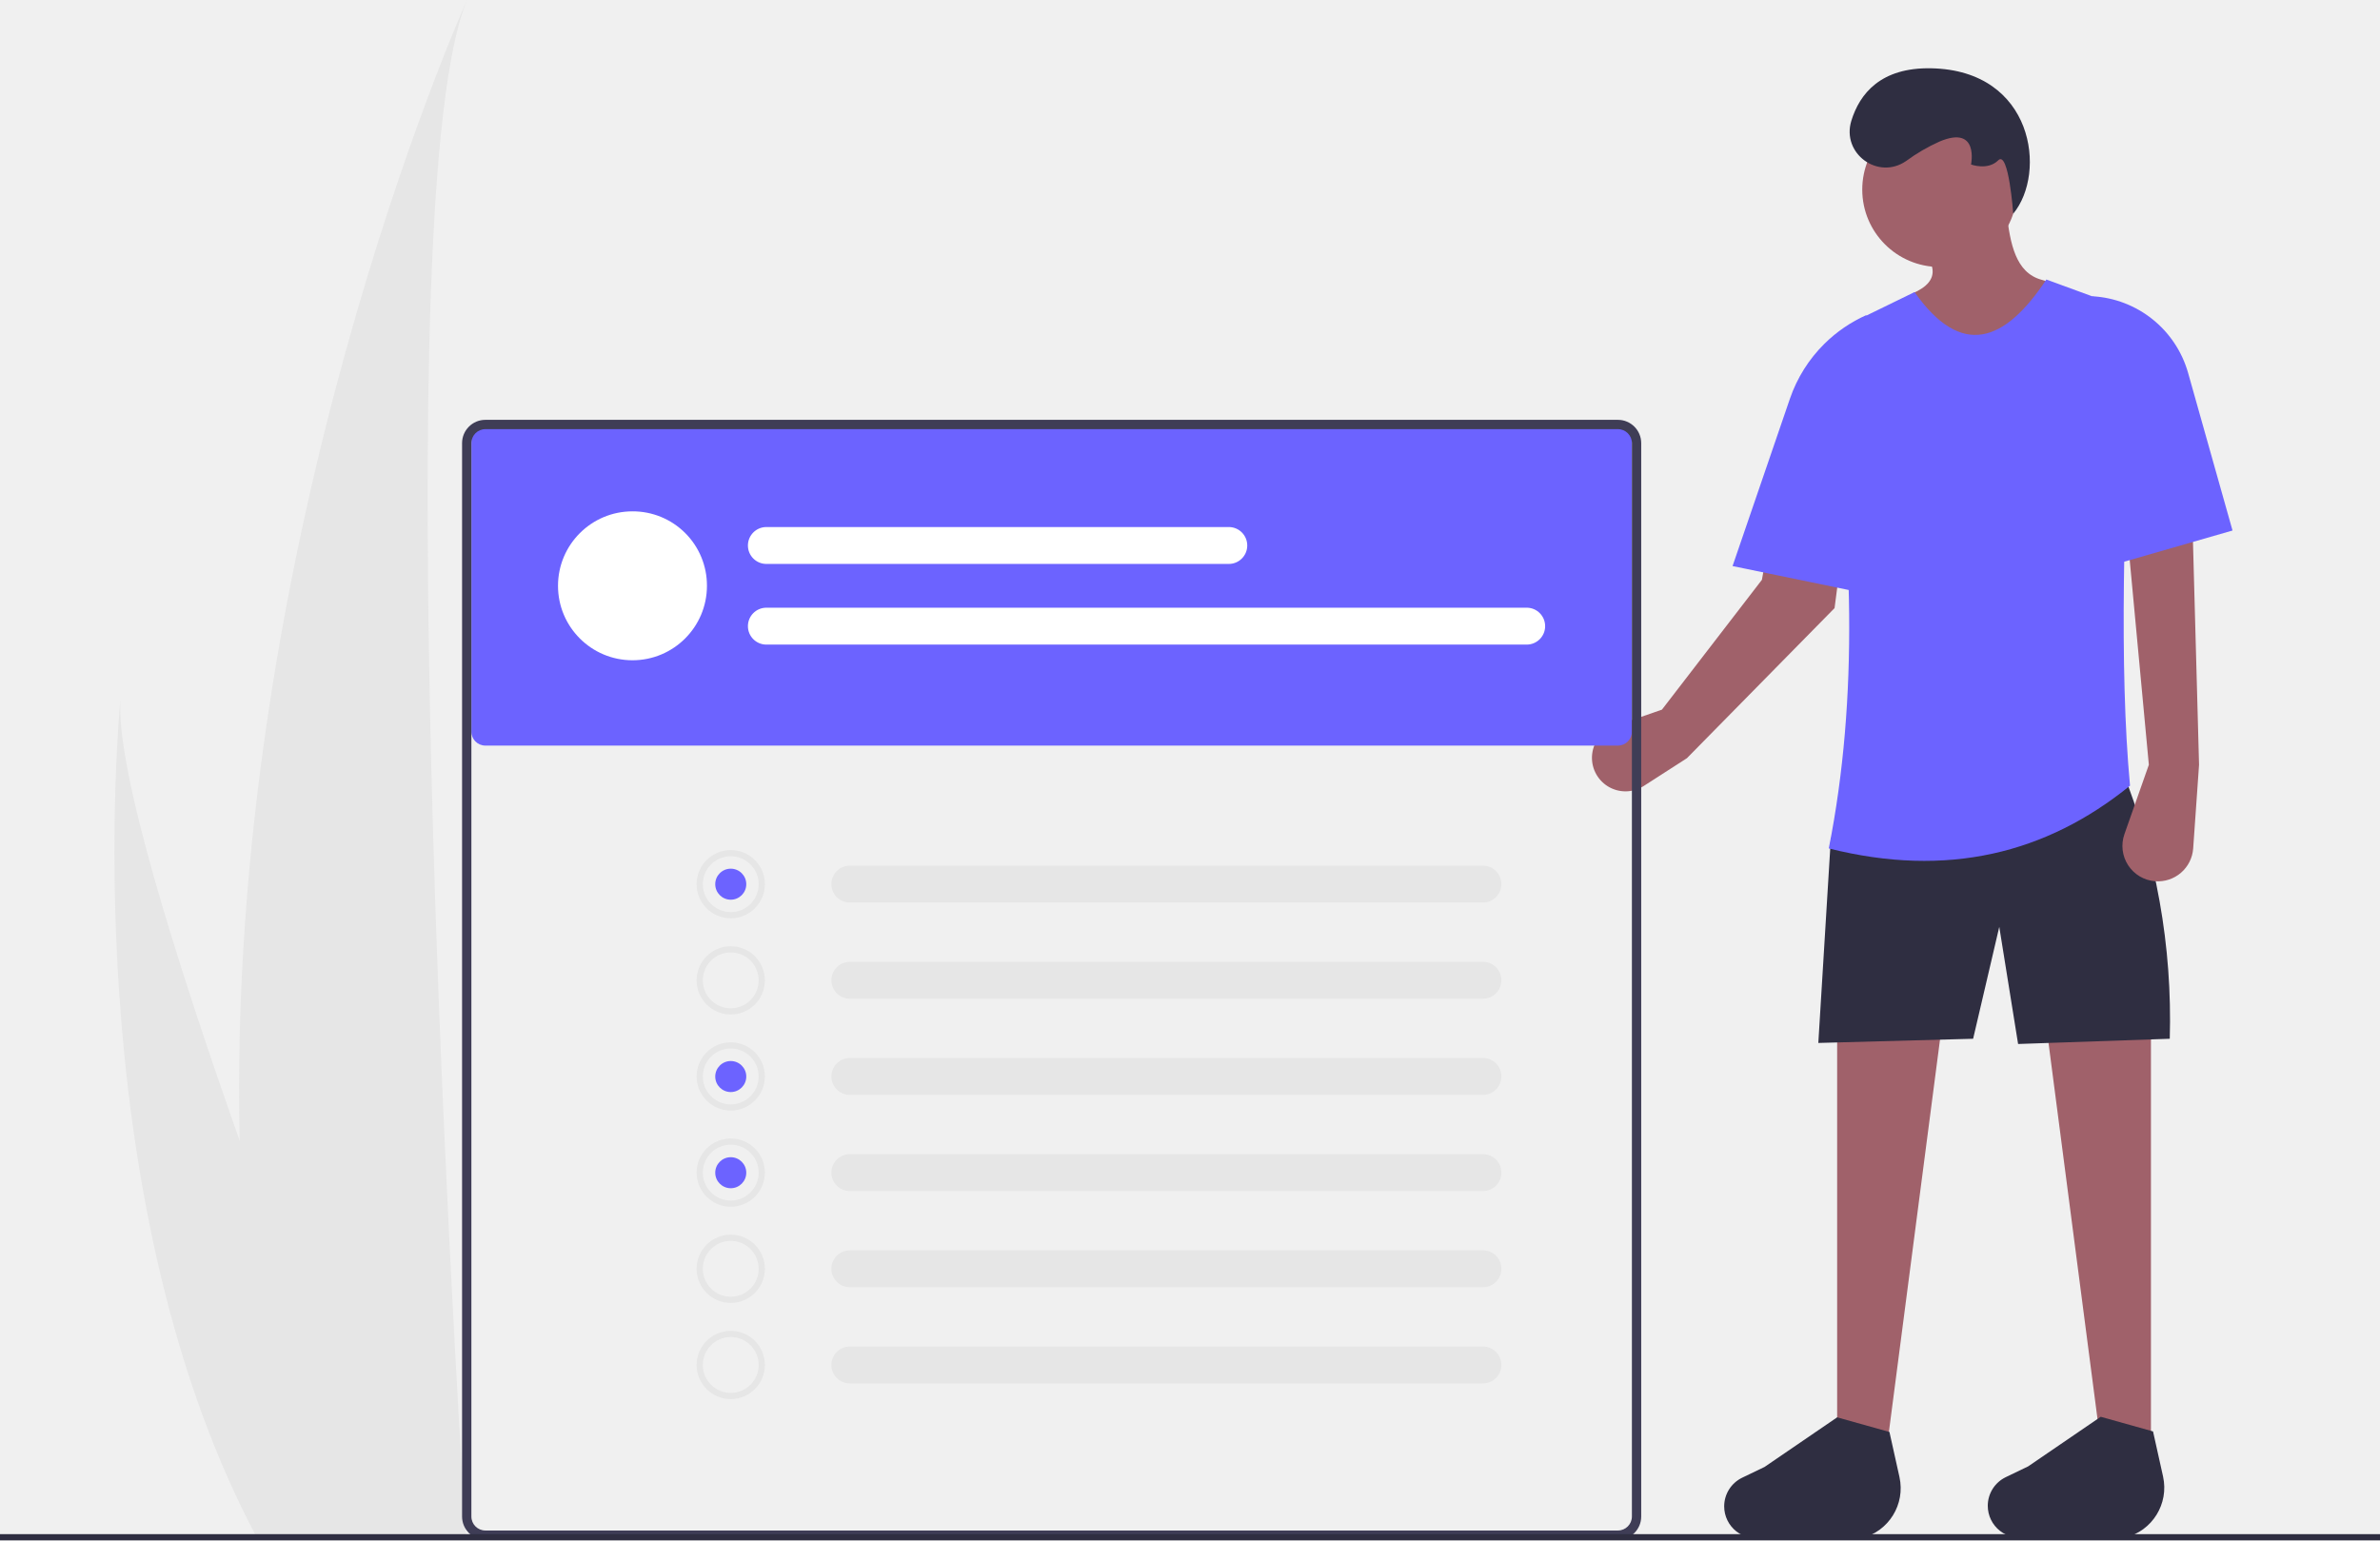
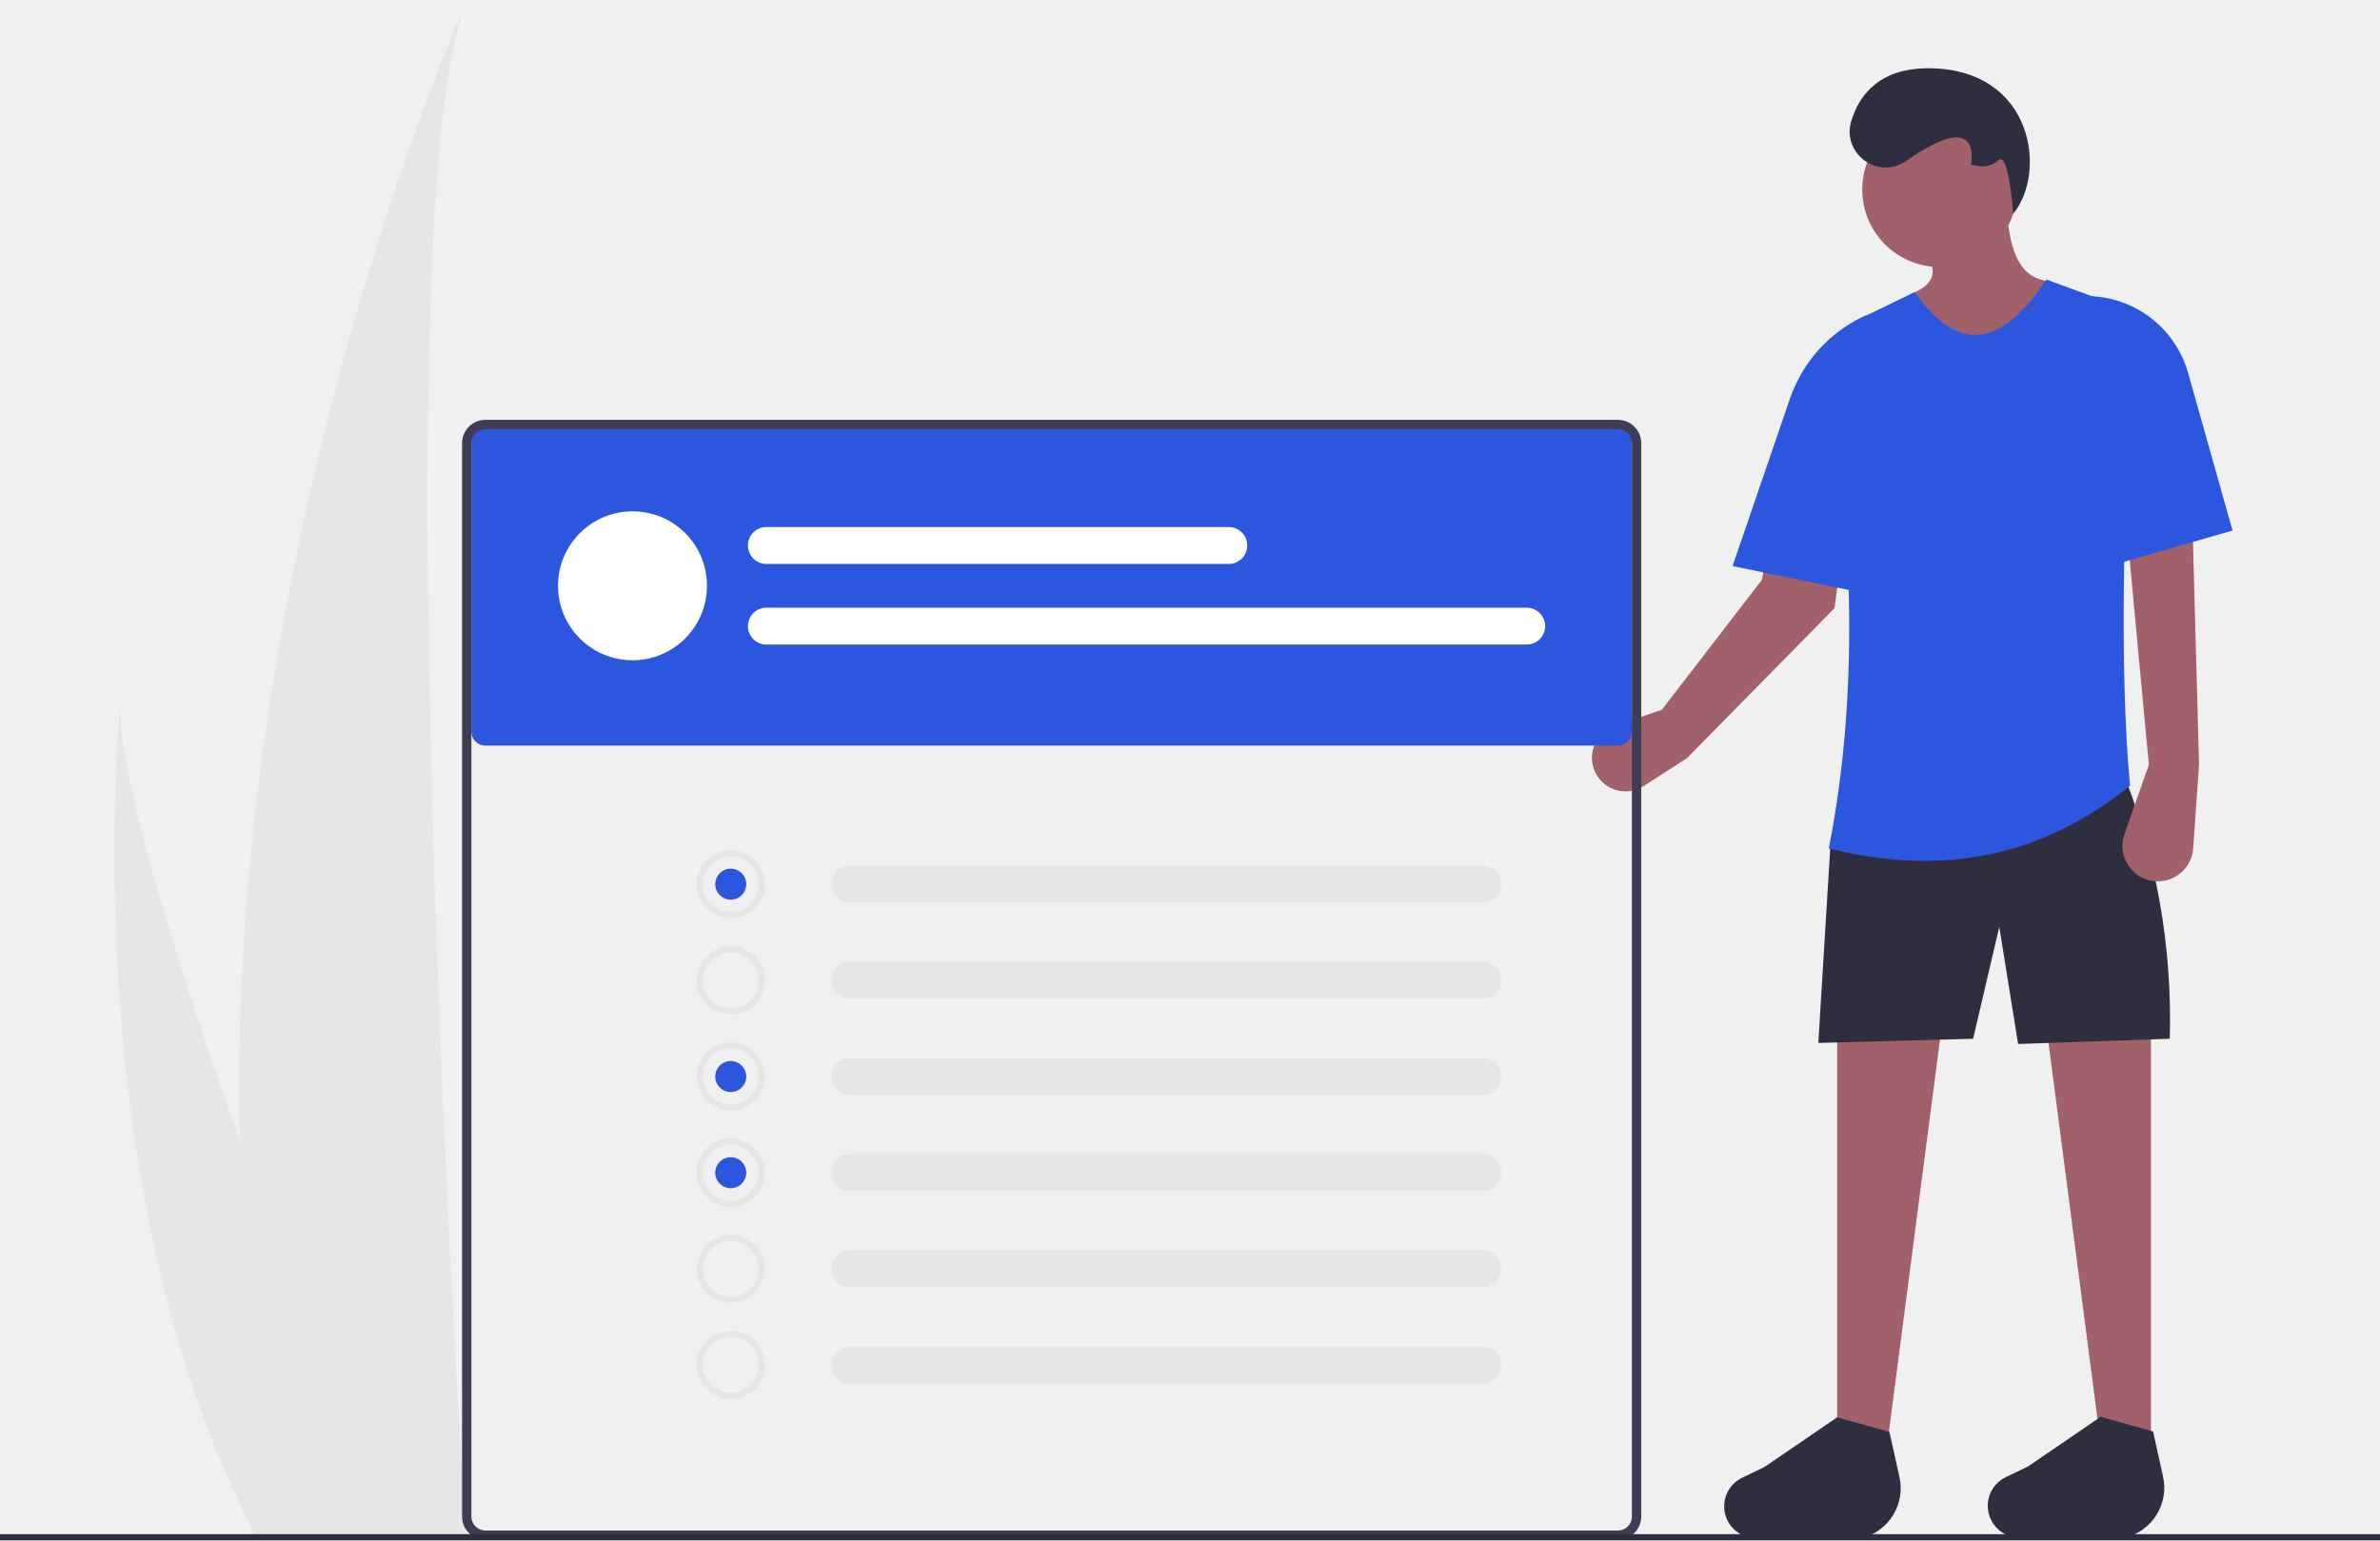
<svg xmlns="http://www.w3.org/2000/svg" data-name="Layer 1" width="767" height="496.5" viewBox="0 0 767 496.5">
  <path d="M293.732,569.4c.933,41.244,5.526,83.558,15.28,125.534.213.943.436,1.872.659,2.815h57.024c-.061-.845-.122-1.788-.183-2.815C362.711,634.251,340.789,264.911,367,201.75,364.708,206.874,289.312,376.58,293.732,569.4Z" transform="translate(-216.5 -201.75)" fill="#e6e6e6" />
  <path d="M298.011,694.935c.477.943.973,1.886,1.48,2.815h42.778c-.324-.802-.7-1.745-1.136-2.815-7.067-17.708-27.985-70.65-47.402-125.534-20.867-58.981-40.01-120.199-38.398-142.356C254.837,432.042,240.399,584.378,298.011,694.935Z" transform="translate(-216.5 -201.75)" fill="#e6e6e6" />
  <path d="M815.1,340.91l-3.59,27.63-2.17,16.77-1.62,12.45-47.58,48.38-13.94,8.97a10.814,10.814,0,1,1-9.4-19.31l15.29-5.31,32.22-41.85,1.47-8.18,19.22-64.71c1.96-3.28,3.28,8.68,6,6,.81.9,6.28-9.96,7-9C824.72,321.68,816.57,329.57,815.1,340.91Z" transform="translate(-216.5 -201.75)" fill="#a0616a" />
  <polygon points="606.888 475.725 592.056 475.725 592.056 331.453 625.765 330.779 606.888 475.725" fill="#a0616a" />
  <polygon points="678.35 475.725 693.182 475.725 693.182 331.453 659.473 330.779 678.35 475.725" fill="#a0616a" />
  <circle cx="625.091" cy="61.111" r="24.944" fill="#a0616a" />
  <path d="M884.063,298.592l-4.045,24.27-47.192,2.697V296.323c9.736-4.186,7.545-10.301,0-17.282l30.338-8.764c1.135,10.046,2.923,19.39,11.284,21.657a16.758,16.758,0,0,1,9.206,6.104Z" transform="translate(-216.5 -201.75)" fill="#a0616a" />
  <path d="M915.749,536.574,866.872,538.259l-6.068-37.753-8.427,36.068-49.888,1.348,4.045-66.068,93.709-22.248A216.616,216.616,0,0,1,915.749,536.574Z" transform="translate(-216.5 -201.75)" fill="#2f2e41" />
  <path d="M816.428,697.542l-31.558-.289a10.258,10.258,0,0,1-12.719-9.958v0a10.258,10.258,0,0,1,5.811-9.244l7.199-3.463,23.395-15.99,16.854,4.719,3.228,14.526A16.585,16.585,0,0,1,816.428,697.542Z" transform="translate(-216.5 -201.75)" fill="#2f2e41" />
  <path d="M901.374,697.363l-31.558-.289a10.258,10.258,0,0,1-12.719-9.958v0a10.258,10.258,0,0,1,5.811-9.244l7.199-3.463,23.395-15.99,16.854,4.719,3.228,14.526A16.585,16.585,0,0,1,901.374,697.363Z" transform="translate(-216.5 -201.75)" fill="#2f2e41" />
  <path d="M830.805,253.633c-9.062,6.293-20.923-2.421-17.672-12.964,2.69-8.722,9.472-17.242,25.761-16.909,33.034.674,37.302,33.744,26.404,46.872,0,0-1.46-20.58-4.831-17.209s-8.764,1.348-8.764,1.348,2.697-12.809-10.113-7.416A58.585,58.585,0,0,0,830.805,253.633Z" transform="translate(-216.5 -201.75)" fill="#2f2e41" />
-   <path d="M902.94,454.999c-27.015,21.902-58.962,29.815-97.08,20.225,9.685-48.792,7.821-100.663,0-154.122a18.762,18.762,0,0,1,10.537-16.863l17.104-8.344c15.182,21.564,29.154,16.063,42.473-4.045l18.872,6.904a13.296,13.296,0,0,1,8.727,12.545C900.999,365.542,899.416,417.126,902.94,454.999Z" transform="translate(-216.5 -201.75)" fill="#6c63ff" />
-   <path d="M820.69,393.65l-8.41-1.73-2.94-.61-23.56-4.85L774.85,384.21l18.49-53.96A45.809,45.809,0,0,1,804.48,312.53a45.75,45.75,0,0,1,13.51-9.22v.15Z" transform="translate(-216.5 -201.75)" fill="#6c63ff" />
+   <path d="M902.94,454.999c-27.015,21.902-58.962,29.815-97.08,20.225,9.685-48.792,7.821-100.663,0-154.122a18.762,18.762,0,0,1,10.537-16.863l17.104-8.344c15.182,21.564,29.154,16.063,42.473-4.045l18.872,6.904a13.296,13.296,0,0,1,8.727,12.545C900.999,365.542,899.416,417.126,902.94,454.999Z" transform="translate(-216.5 -201.75)" fill="#2c56dd" />
+   <path d="M820.69,393.65l-8.41-1.73-2.94-.61-23.56-4.85L774.85,384.21l18.49-53.96A45.809,45.809,0,0,1,804.48,312.53a45.75,45.75,0,0,1,13.51-9.22v.15Z" transform="translate(-216.5 -201.75)" fill="#2c56dd" />
  <path d="M909.007,448.257l-7.872,22.373a11.418,11.418,0,0,0,9.895,15.173h0a11.418,11.418,0,0,0,12.265-10.585l1.892-26.961L923.165,374.099l-20.899,2.022Z" transform="translate(-216.5 -201.75)" fill="#a0616a" />
-   <path d="M935.974,372.751l-44.495,12.809-.674-88.316h0a34.027,34.027,0,0,1,30.863,24.744Z" transform="translate(-216.5 -201.75)" fill="#6c63ff" />
-   <path d="M372.912,339.076a4.505,4.505,0,0,0-4.5,4.5v94a4.505,4.505,0,0,0,4.5,4.5h365a4.505,4.505,0,0,0,4.5-4.5v-94a4.505,4.505,0,0,0-4.5-4.5Z" transform="translate(-216.5 -201.75)" fill="#6c63ff" />
+   <path d="M935.974,372.751l-44.495,12.809-.674-88.316h0a34.027,34.027,0,0,1,30.863,24.744Z" transform="translate(-216.5 -201.75)" fill="#2c56dd" />
+   <path d="M372.912,339.076a4.505,4.505,0,0,0-4.5,4.5v94a4.505,4.505,0,0,0,4.5,4.5h365a4.505,4.505,0,0,0,4.5-4.5v-94a4.505,4.505,0,0,0-4.5-4.5Z" transform="translate(-216.5 -201.75)" fill="#2c56dd" />
  <path d="M737.912,698.076h-365a7.508,7.508,0,0,1-7.5-7.5v-346a7.508,7.508,0,0,1,7.5-7.5h365a7.508,7.508,0,0,1,7.5,7.5v346A7.508,7.508,0,0,1,737.912,698.076Zm-365-358a4.505,4.505,0,0,0-4.5,4.5v346a4.505,4.505,0,0,0,4.5,4.5h365a4.505,4.505,0,0,0,4.5-4.5v-346a4.505,4.505,0,0,0-4.5-4.5Z" transform="translate(-216.5 -201.75)" fill="#3f3d56" />
  <path id="a412c548-e719-4eea-a05b-cd0e7020a11d-465" data-name="Path 40" d="M490.272,480.772a5.947,5.947,0,0,0,0,11.892H694.357a5.947,5.947,0,0,0,.195-11.892q-.098-.002-.195,0Z" transform="translate(-216.5 -201.75)" fill="#e6e6e6" />
  <path id="b78b0a84-c378-4508-9336-e77aabaafae0-466" data-name="Path 40" d="M490.272,511.772a5.947,5.947,0,0,0,0,11.892H694.357a5.947,5.947,0,0,0,.195-11.892q-.098-.002-.195,0Z" transform="translate(-216.5 -201.75)" fill="#e6e6e6" />
  <path id="e32b0e90-8114-4582-9747-2684e16f8e14-467" data-name="Path 40" d="M490.272,542.772a5.947,5.947,0,0,0,0,11.892H694.357a5.947,5.947,0,0,0,.195-11.892q-.098-.002-.195,0Z" transform="translate(-216.5 -201.75)" fill="#e6e6e6" />
  <path id="b06bb5c2-a5f4-47ff-92f8-77ef735fdd34-468" data-name="Path 40" d="M490.272,573.772a5.947,5.947,0,0,0,0,11.892H694.357a5.947,5.947,0,0,0,.195-11.892q-.098-.002-.195,0Z" transform="translate(-216.5 -201.75)" fill="#e6e6e6" />
  <path id="b8811759-8962-48e4-84dc-33129b489fa6-469" data-name="Path 40" d="M490.272,604.772a5.947,5.947,0,0,0,0,11.892H694.357a5.947,5.947,0,0,0,.195-11.892q-.098-.002-.195,0Z" transform="translate(-216.5 -201.75)" fill="#e6e6e6" />
  <path id="b77aa8cf-94af-4633-82e9-cca59aedf566-470" data-name="Path 40" d="M490.272,635.772a5.947,5.947,0,0,0,0,11.892H694.357a5.947,5.947,0,0,0,.195-11.892q-.098-.002-.195,0Z" transform="translate(-216.5 -201.75)" fill="#e6e6e6" />
  <path d="M444.328,390.572a24,24,0,1,1-24-24A23.898,23.898,0,0,1,444.328,390.572Z" transform="translate(-216.5 -201.75)" fill="#fff" />
  <path id="ebe986c1-6388-4a4d-87c0-ea526f0f496e-471" data-name="Path 40" d="M463.369,371.63a5.947,5.947,0,0,0,0,11.892H612.455a5.947,5.947,0,0,0,.195-11.892q-.098-.002-.195,0Z" transform="translate(-216.5 -201.75)" fill="#fff" />
  <path id="a7d58542-4d48-481b-9cd8-4bec86616530-472" data-name="Path 40" d="M463.369,397.63a5.947,5.947,0,0,0,0,11.892H708.455a5.947,5.947,0,0,0,.195-11.892q-.098-.002-.195,0Z" transform="translate(-216.5 -201.75)" fill="#fff" />
  <path d="M452,497.75a11,11,0,1,1,11-11A11.012,11.012,0,0,1,452,497.75Zm0-20a9,9,0,1,0,9,9A9.01,9.01,0,0,0,452,477.75Z" transform="translate(-216.5 -201.75)" fill="#e6e6e6" />
  <path d="M452,528.75a11,11,0,1,1,11-11A11.012,11.012,0,0,1,452,528.75Zm0-20a9,9,0,1,0,9,9A9.01,9.01,0,0,0,452,508.75Z" transform="translate(-216.5 -201.75)" fill="#e6e6e6" />
  <path d="M452,559.719a11,11,0,1,1,11-11A11.012,11.012,0,0,1,452,559.719Zm0-20a9,9,0,1,0,9,9A9.01,9.01,0,0,0,452,539.719Z" transform="translate(-216.5 -201.75)" fill="#e6e6e6" />
  <path d="M452,590.719a11,11,0,1,1,11-11A11.012,11.012,0,0,1,452,590.719Zm0-20a9,9,0,1,0,9,9A9.01,9.01,0,0,0,452,570.719Z" transform="translate(-216.5 -201.75)" fill="#e6e6e6" />
  <path d="M452,621.719a11,11,0,1,1,11-11A11.012,11.012,0,0,1,452,621.719Zm0-20a9,9,0,1,0,9,9A9.01,9.01,0,0,0,452,601.719Z" transform="translate(-216.5 -201.75)" fill="#e6e6e6" />
  <path d="M452,652.719a11,11,0,1,1,11-11A11.012,11.012,0,0,1,452,652.719Zm0-20a9,9,0,1,0,9,9A9.01,9.01,0,0,0,452,632.719Z" transform="translate(-216.5 -201.75)" fill="#e6e6e6" />
-   <circle cx="235.5" cy="285" r="5" fill="#6c63ff" />
-   <circle cx="235.5" cy="347" r="5" fill="#6c63ff" />
-   <circle cx="235.5" cy="378" r="5" fill="#6c63ff" />
+   <circle cx="235.5" cy="285" r="5" fill="#2c56dd" />
+   <circle cx="235.5" cy="347" r="5" fill="#2c56dd" />
+   <circle cx="235.5" cy="378" r="5" fill="#2c56dd" />
  <rect y="494.5" width="767" height="2" fill="#2f2e41" />
</svg>
